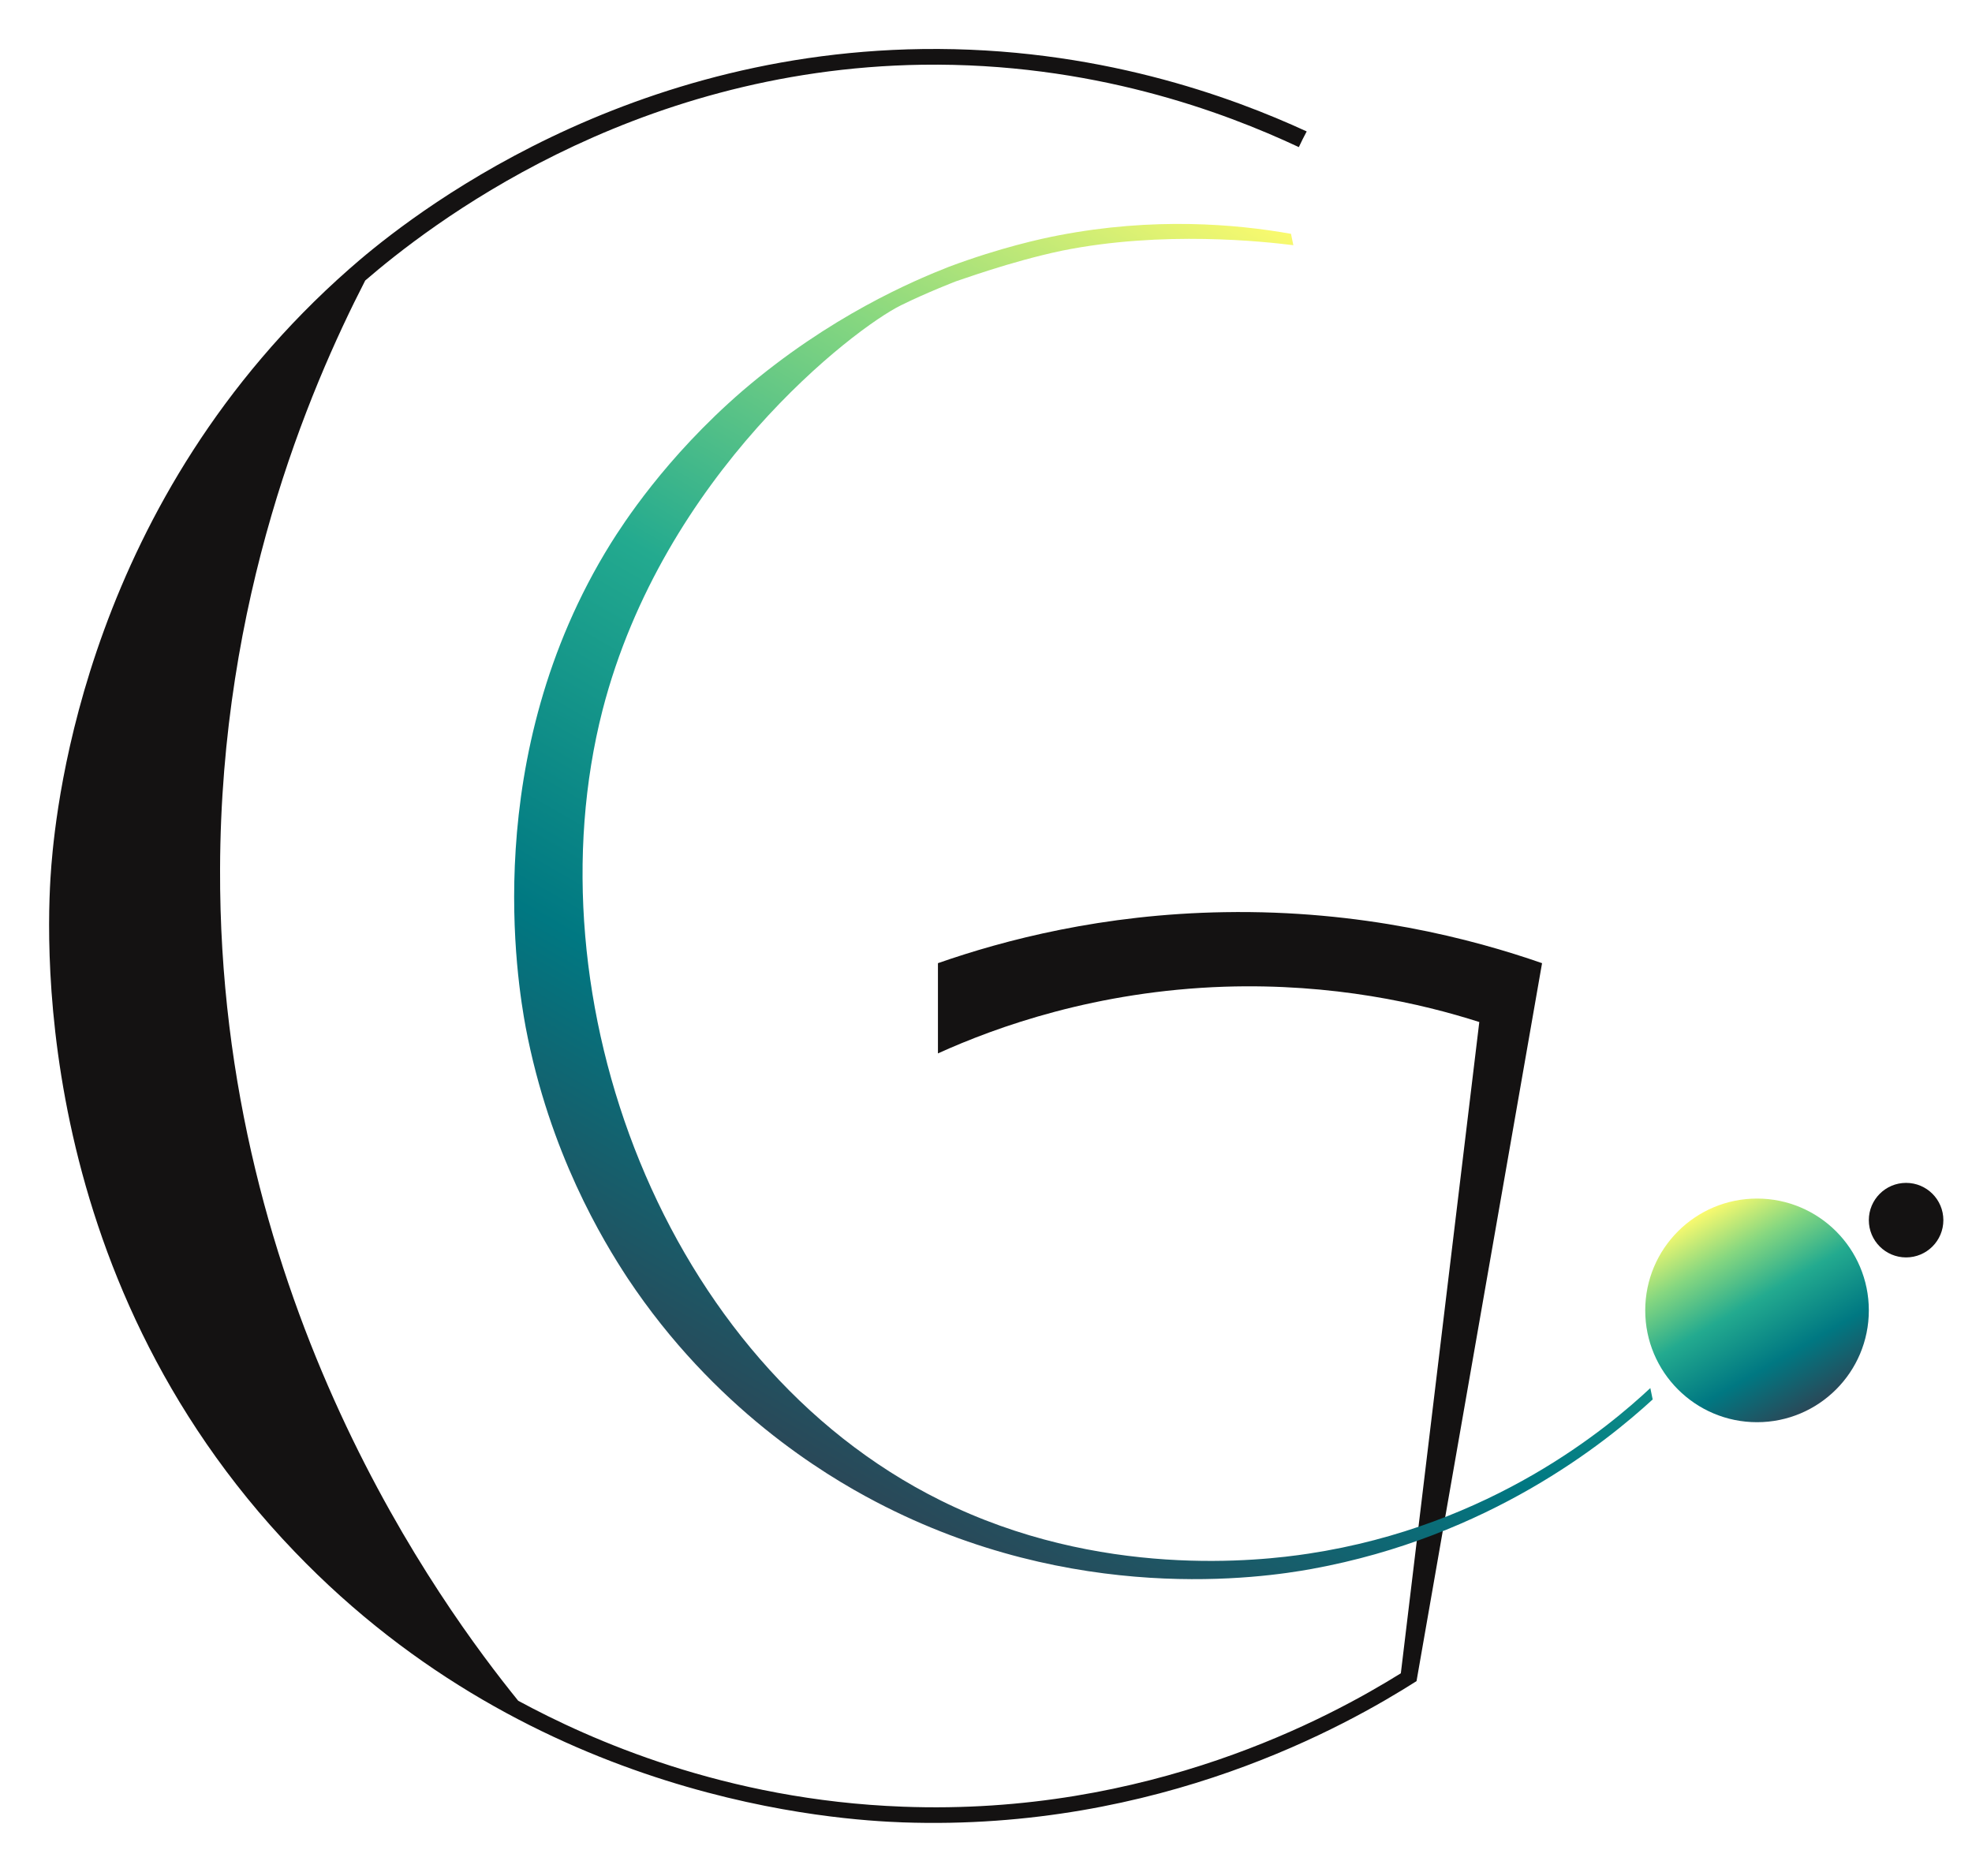
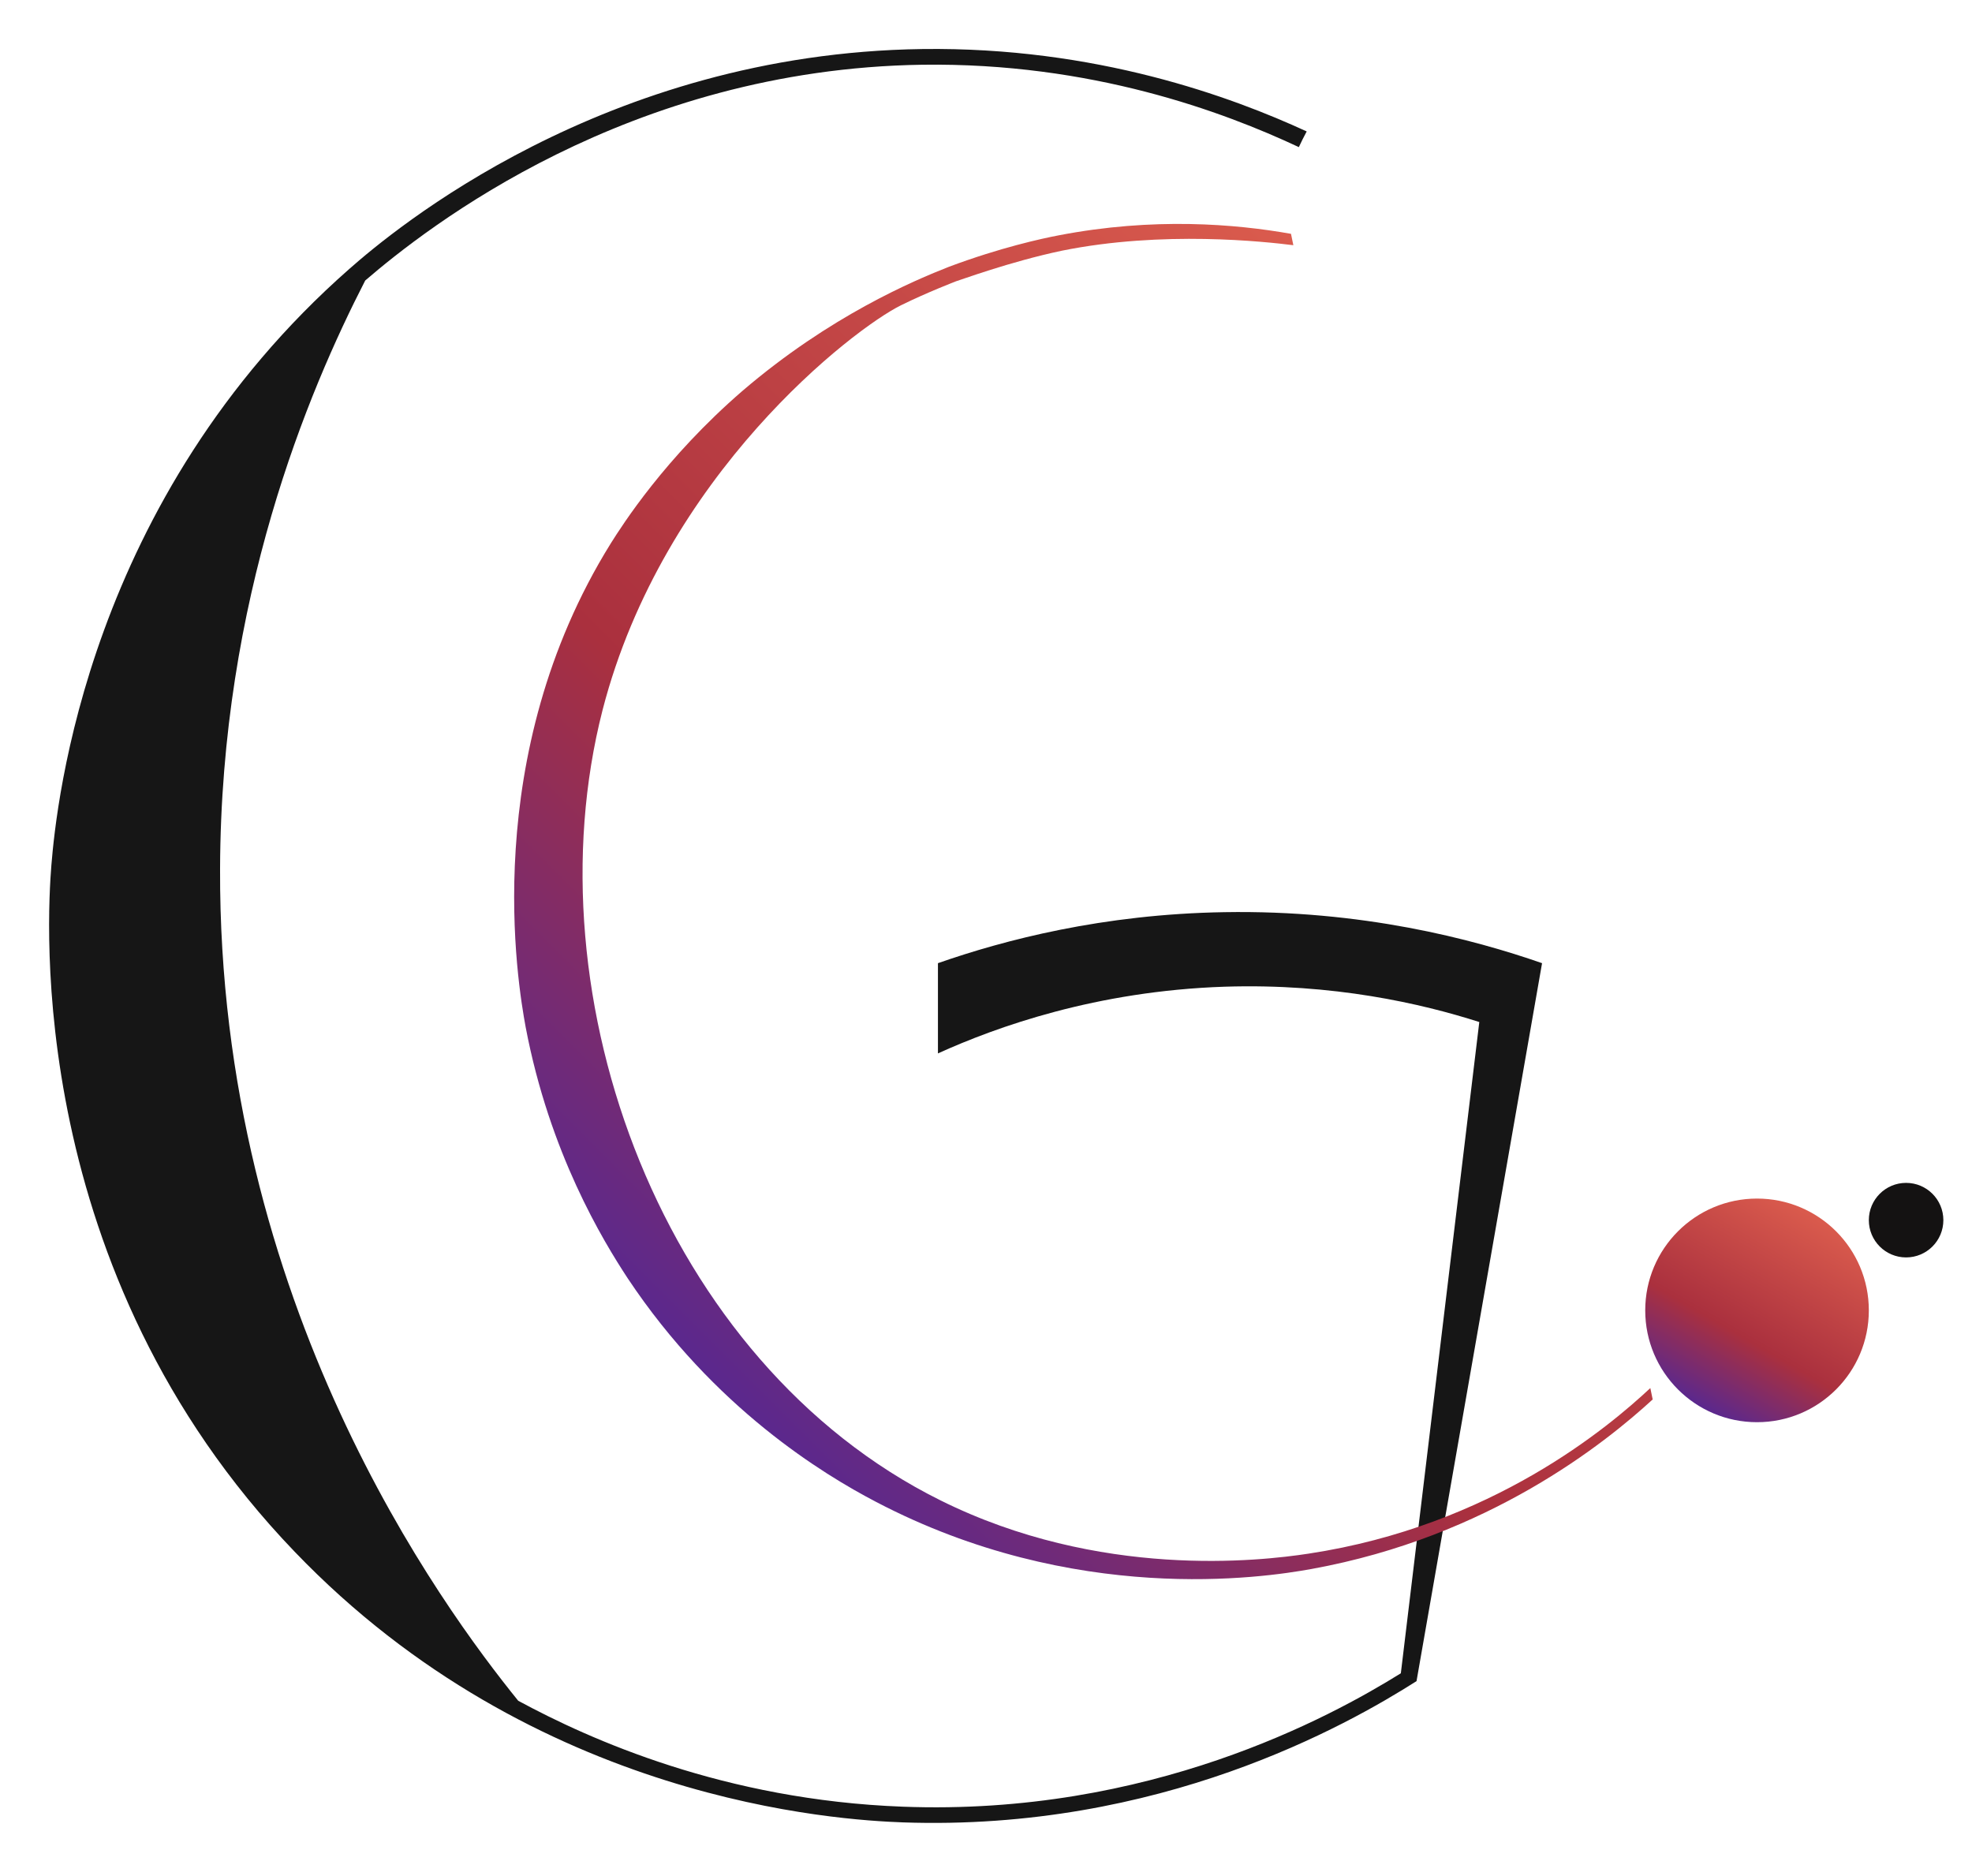
<svg xmlns="http://www.w3.org/2000/svg" version="1.1" id="Layer_1" x="0px" y="0px" viewBox="0 0 502.7 478" style="enable-background:new 0 0 502.7 478;" xml:space="preserve">
  <style type="text/css">
- 	.st0{fill:#141212;}
+ 	.st0{fill:#161616;}
	.st1{fill:url(#SVGID_1_);}
	.st2{fill:url(#SVGID_2_);}
+ 	.st3{fill:#141212;}
</style>
  <g id="Layer_11">
    <path class="st0" d="M333.1,33.5c-19.1-8.8-53.7-21.6-98-21c-81.3,1.1-135.1,46.4-146,56c-66.8,58.7-74.7,136.2-76,152   c-1.1,13.8-6.8,103.4,62,175c61.4,64,139,68.4,155,69c65.5,2.3,113.2-24.7,131-36c10.7-61,21.3-122,32-183c-17.8-6.2-46-13.6-81-13   c-31,0.5-56.1,7.1-73,13c0,7.7,0,15.3,0,23c15-6.8,40.4-15.9,73-17c27.8-0.9,50.3,4.3,65,9c-6.7,55.3-13.3,110.7-20,166   c-18,11.2-64.2,36.4-127,34c-45.4-1.7-79.7-17.1-98-27c-19.4-24-76.4-101.1-76-212c0.2-68.8,22.4-121.6,37-150   c15.7-13.5,67-53.9,142-55c43.1-0.6,76.8,12,96,21C331.7,36.2,332.4,34.8,333.1,33.5z" />
-     <linearGradient id="SVGID_1_" gradientUnits="userSpaceOnUse" x1="213.547" y1="377.339" x2="380.02" y2="88.999">
-       <stop offset="4.006410e-05" style="stop-color:#2A4858" />
-       <stop offset="0.26" style="stop-color:#007882" />
-       <stop offset="0.542" style="stop-color:#23AA8F" />
-       <stop offset="0.778" style="stop-color:#86D780" />
-       <stop offset="1" style="stop-color:#FAFA6E" />
+     <linearGradient id="SVGID_1_" gradientUnits="userSpaceOnUse" x1="181.286" y1="128.167" x2="401.309" y2="348.191" gradientTransform="matrix(1 0 0 -1 0 480)">
+       <stop offset="4.006410e-05" style="stop-color:#5A288E" />
+       <stop offset="0.364" style="stop-color:#AA303E" />
+       <stop offset="1" style="stop-color:#DA5B4D" />
    </linearGradient>
    <path class="st1" d="M329.1,59.6c0.2,1,0.4,2,0.6,2.9c-7.2-0.9-33.3-3.8-59,1.4c-13.3,2.8-26.2,7.6-27,7.8c0,0-7.3,2.8-14,6.1   c-12,5.9-60.6,43.1-76.1,103.2c-18.8,73.4,15.4,166.3,86.1,201.4c40.6,20.2,81.5,15.5,93.9,13.6c46.8-7.1,76.6-32.4,87.1-42.2   c0.2,1,0.4,2,0.6,2.9c-12.1,11.1-41.8,35-86.9,43.2c-12.6,2.3-60.5,9.4-111.1-17.1c-13.4-7-41.3-23.9-63.3-57   c-6.3-9.6-19.9-31.9-26-64c-2-10.9-12-69.1,21.7-123.3c2.9-4.6,13.8-21.8,33.6-38.9C211.6,80.5,233,71.5,241.9,68   c13.1-4.9,23.7-7.2,27.9-8C294.1,55.3,315,57.1,329.1,59.6z" />
-     <linearGradient id="SVGID_2_" gradientUnits="userSpaceOnUse" x1="462.152" y1="119.96" x2="433.648" y2="169.332" gradientTransform="matrix(1 0 0 -1 0 478.6456)">
-       <stop offset="4.006410e-05" style="stop-color:#2A4858" />
-       <stop offset="0.26" style="stop-color:#007882" />
-       <stop offset="0.542" style="stop-color:#23AA8F" />
-       <stop offset="0.778" style="stop-color:#86D780" />
-       <stop offset="1" style="stop-color:#FAFA6E" />
+     <linearGradient id="SVGID_2_" gradientUnits="userSpaceOnUse" x1="433.648" y1="380.04" x2="462.152" y2="330.668" gradientTransform="matrix(1 0 0 1 0 -21.3544)">
+       <stop offset="4.006410e-05" style="stop-color:#5A288E" />
+       <stop offset="0.364" style="stop-color:#AA303E" />
+       <stop offset="1" style="stop-color:#DA5B4D" />
    </linearGradient>
    <circle class="st2" cx="447.9" cy="334" r="28.5" />
-     <circle class="st0" cx="485.9" cy="311" r="9.5" />
+     <circle class="st3" cx="485.9" cy="311" r="9.5" />
  </g>
</svg>
